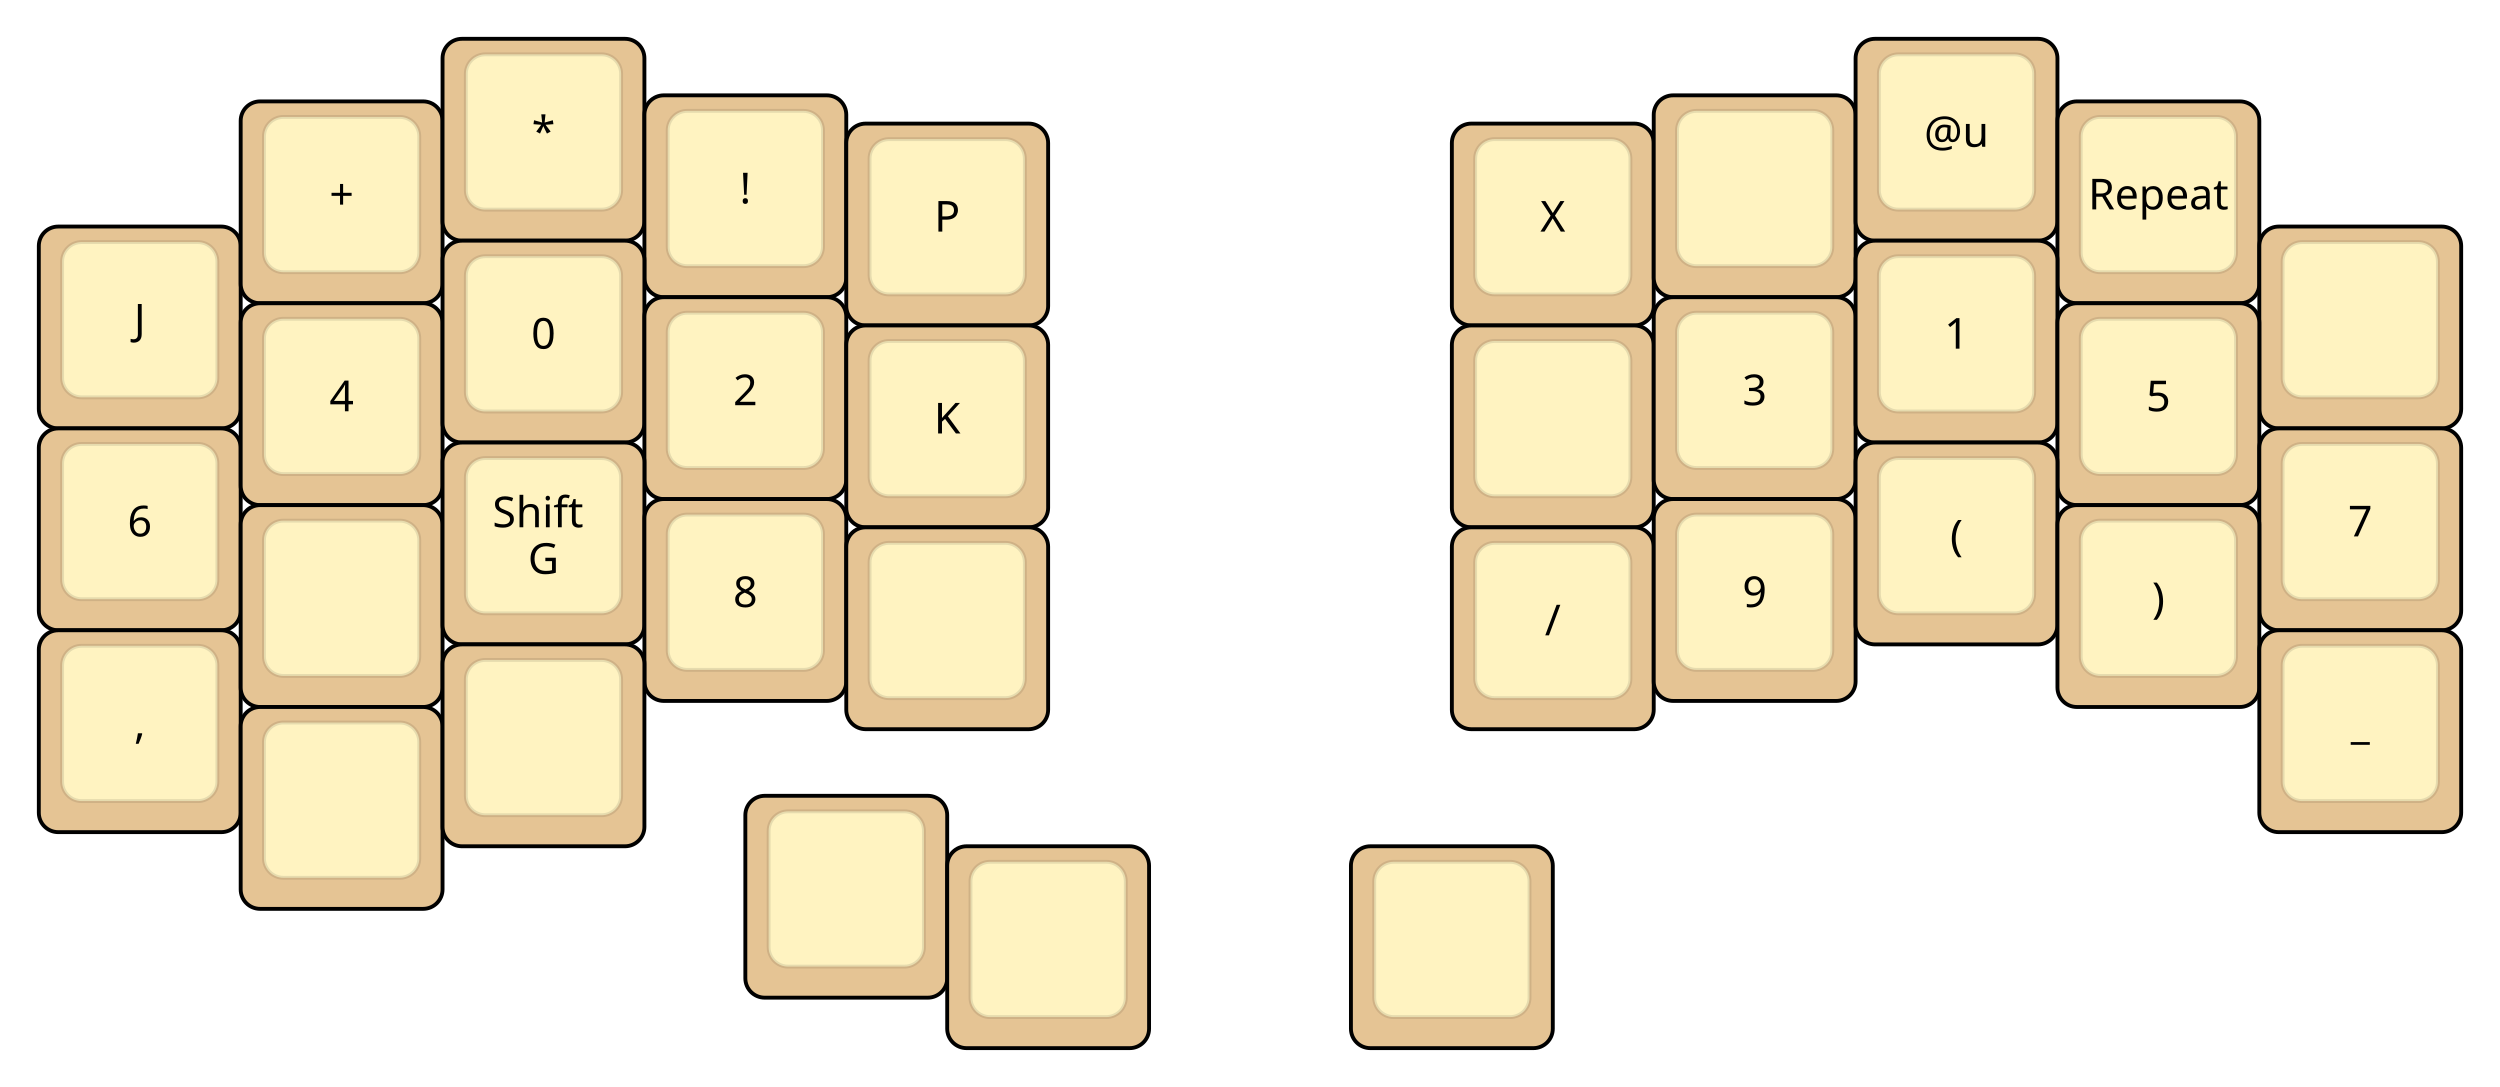
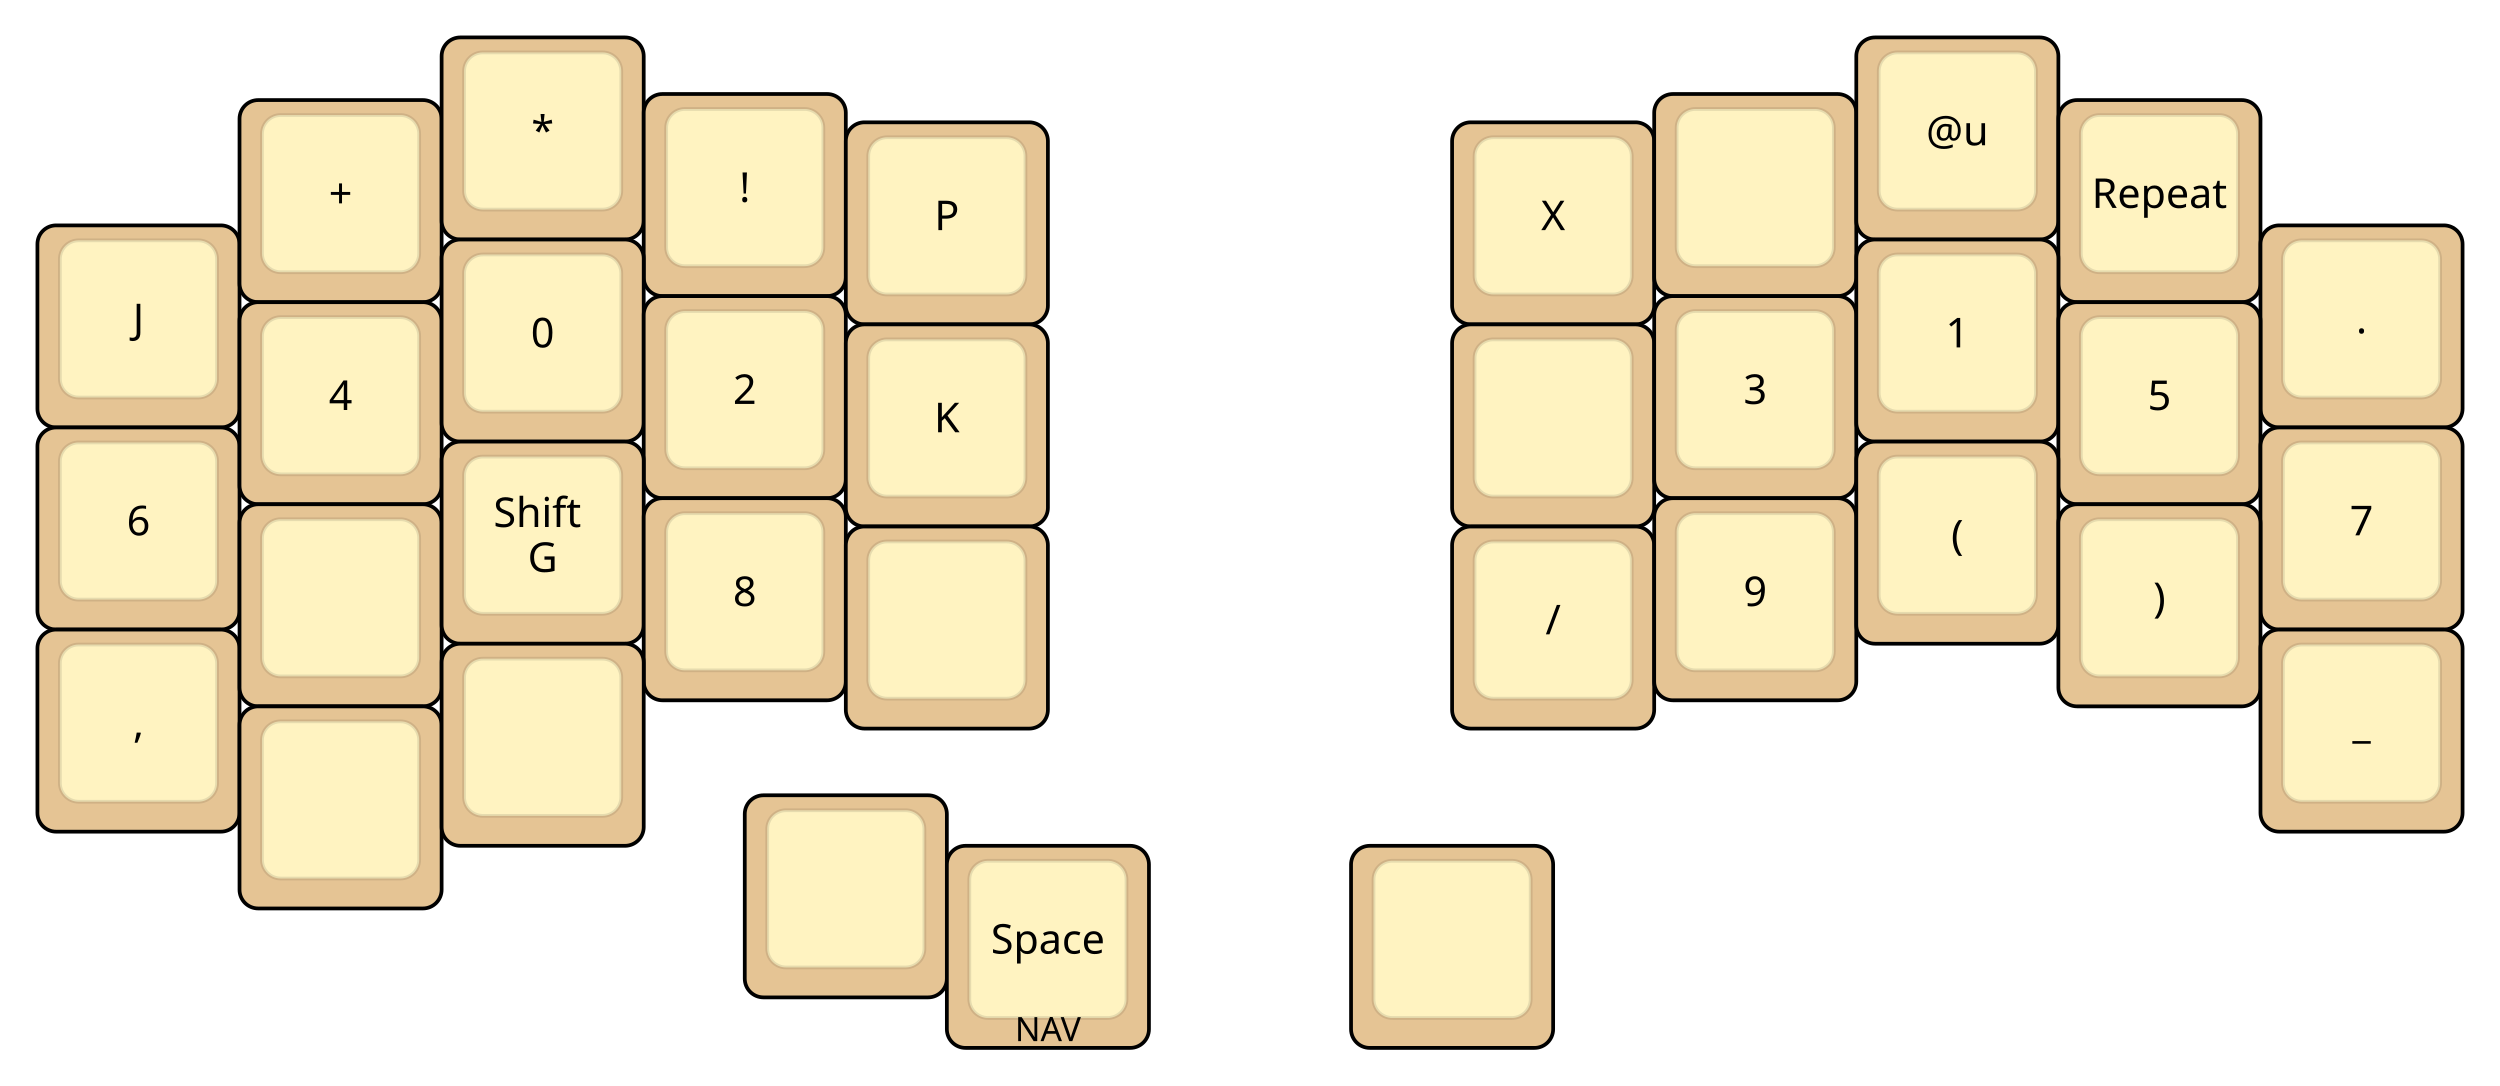
- <svg xmlns="http://www.w3.org/2000/svg" width="644px" height="280x" viewBox="0 0 644 280">
+ <svg xmlns="http://www.w3.org/2000/svg" width="668px" height="290x" viewBox="0 0 668 290">
  <style type="text/css">
    .keycap .border { stroke: black; stroke-width: 1; }
    .keycap .inner.border { stroke: rgba(0,0,0,.1); }
    .keycap { font-family: sans-serif; font-size: 11px}
+     .keycap .sub { font-size: 9px}
  </style>
  <g class="keycap management">
-     <rect x="10" y="58.36" width="52" height="52" rx="5" fill="#e5c494" class="outer border" />
-     <rect x="16" y="62.36" width="40" height="40" rx="5" fill="#fff3c1" class="inner border" />
-     <text x="36" y="82.36" text-anchor="middle" dominant-baseline="middle">
-       <tspan x="36" dy="0">J</tspan>
-     </text>
-   </g>
-   <g class="keycap default">
-     <rect x="62" y="26.12" width="52" height="52" rx="5" fill="#e5c494" class="outer border" />
-     <rect x="68" y="30.12" width="40" height="40" rx="5" fill="#fff3c1" class="inner border" />
-     <text x="88" y="50.12" text-anchor="middle" dominant-baseline="middle">
-       <tspan x="88" dy="0">+</tspan>
-     </text>
-   </g>
-   <g class="keycap default">
-     <rect x="114" y="10" width="52" height="52" rx="5" fill="#e5c494" class="outer border" />
-     <rect x="120" y="14" width="40" height="40" rx="5" fill="#fff3c1" class="inner border" />
-     <text x="140" y="34" text-anchor="middle" dominant-baseline="middle">
-       <tspan x="140" dy="0">*</tspan>
-     </text>
-   </g>
-   <g class="keycap default">
-     <rect x="166" y="24.56" width="52" height="52" rx="5" fill="#e5c494" class="outer border" />
-     <rect x="172" y="28.56" width="40" height="40" rx="5" fill="#fff3c1" class="inner border" />
-     <text x="192" y="48.56" text-anchor="middle" dominant-baseline="middle">
-       <tspan x="192" dy="0">!</tspan>
-     </text>
-   </g>
-   <g class="keycap management">
-     <rect x="218" y="31.84" width="52" height="52" rx="5" fill="#e5c494" class="outer border" />
-     <rect x="224" y="35.84" width="40" height="40" rx="5" fill="#fff3c1" class="inner border" />
-     <text x="244" y="55.84" text-anchor="middle" dominant-baseline="middle">
-       <tspan x="244" dy="0">P</tspan>
-     </text>
-   </g>
-   <g class="keycap default">
-     <rect x="374" y="31.84" width="52" height="52" rx="5" fill="#e5c494" class="outer border" />
-     <rect x="380" y="35.84" width="40" height="40" rx="5" fill="#fff3c1" class="inner border" />
-     <text x="400" y="55.84" text-anchor="middle" dominant-baseline="middle">
-       <tspan x="400" dy="0">X</tspan>
-     </text>
-   </g>
-   <g class="keycap blank">
-     <rect x="426" y="24.56" width="52" height="52" rx="5" fill="#e5c494" class="outer border" />
-     <rect x="432" y="28.56" width="40" height="40" rx="5" fill="#fff3c1" class="inner border" />
-   </g>
-   <g class="keycap management">
-     <rect x="478" y="10" width="52" height="52" rx="5" fill="#e5c494" class="outer border" />
-     <rect x="484" y="14" width="40" height="40" rx="5" fill="#fff3c1" class="inner border" />
-     <text x="504" y="34" text-anchor="middle" dominant-baseline="middle">
-       <tspan x="504" dy="0">@u</tspan>
+     <rect x="10" y="60.22" width="54" height="54" rx="5" fill="#e5c494" class="outer border" />
+     <rect x="16" y="64.22" width="42" height="42" rx="5" fill="#fff3c1" class="inner border" />
+     <text x="37" y="85.22" text-anchor="middle" dominant-baseline="middle" class="main">
+       <tspan x="37" dy="0">J</tspan>
+     </text>
+   </g>
+   <g class="keycap blank">
+     <rect x="64" y="26.74" width="54" height="54" rx="5" fill="#e5c494" class="outer border" />
+     <rect x="70" y="30.74" width="42" height="42" rx="5" fill="#fff3c1" class="inner border" />
+     <text x="91" y="51.74" text-anchor="middle" dominant-baseline="middle" class="main">
+       <tspan x="91" dy="0">+</tspan>
+     </text>
+   </g>
+   <g class="keycap blank">
+     <rect x="118" y="10" width="54" height="54" rx="5" fill="#e5c494" class="outer border" />
+     <rect x="124" y="14" width="42" height="42" rx="5" fill="#fff3c1" class="inner border" />
+     <text x="145" y="35" text-anchor="middle" dominant-baseline="middle" class="main">
+       <tspan x="145" dy="0">*</tspan>
+     </text>
+   </g>
+   <g class="keycap blank">
+     <rect x="172" y="25.12" width="54" height="54" rx="5" fill="#e5c494" class="outer border" />
+     <rect x="178" y="29.12" width="42" height="42" rx="5" fill="#fff3c1" class="inner border" />
+     <text x="199" y="50.12" text-anchor="middle" dominant-baseline="middle" class="main">
+       <tspan x="199" dy="0">!</tspan>
+     </text>
+   </g>
+   <g class="keycap management">
+     <rect x="226" y="32.68" width="54" height="54" rx="5" fill="#e5c494" class="outer border" />
+     <rect x="232" y="36.68" width="42" height="42" rx="5" fill="#fff3c1" class="inner border" />
+     <text x="253" y="57.68" text-anchor="middle" dominant-baseline="middle" class="main">
+       <tspan x="253" dy="0">P</tspan>
+     </text>
+   </g>
+   <g class="keycap blank">
+     <rect x="388" y="32.68" width="54" height="54" rx="5" fill="#e5c494" class="outer border" />
+     <rect x="394" y="36.68" width="42" height="42" rx="5" fill="#fff3c1" class="inner border" />
+     <text x="415" y="57.68" text-anchor="middle" dominant-baseline="middle" class="main">
+       <tspan x="415" dy="0">X</tspan>
+     </text>
+   </g>
+   <g class="keycap blank">
+     <rect x="442" y="25.12" width="54" height="54" rx="5" fill="#e5c494" class="outer border" />
+     <rect x="448" y="29.12" width="42" height="42" rx="5" fill="#fff3c1" class="inner border" />
+   </g>
+   <g class="keycap management">
+     <rect x="496" y="10" width="54" height="54" rx="5" fill="#e5c494" class="outer border" />
+     <rect x="502" y="14" width="42" height="42" rx="5" fill="#fff3c1" class="inner border" />
+     <text x="523" y="35" text-anchor="middle" dominant-baseline="middle" class="main">
+       <tspan x="523" dy="0">@u</tspan>
    </text>
  </g>
  <g class="keycap special">
-     <rect x="530" y="26.12" width="52" height="52" rx="5" fill="#e5c494" class="outer border" />
-     <rect x="536" y="30.12" width="40" height="40" rx="5" fill="#fff3c1" class="inner border" />
-     <text x="556" y="50.12" text-anchor="middle" dominant-baseline="middle">
-       <tspan x="556" dy="0">Repeat</tspan>
-     </text>
-   </g>
-   <g class="keycap blank">
-     <rect x="582" y="58.36" width="52" height="52" rx="5" fill="#e5c494" class="outer border" />
-     <rect x="588" y="62.36" width="40" height="40" rx="5" fill="#fff3c1" class="inner border" />
-   </g>
-   <g class="keycap default">
-     <rect x="10" y="110.36" width="52" height="52" rx="5" fill="#e5c494" class="outer border" />
-     <rect x="16" y="114.36" width="40" height="40" rx="5" fill="#fff3c1" class="inner border" />
-     <text x="36" y="134.36" text-anchor="middle" dominant-baseline="middle">
-       <tspan x="36" dy="0">6</tspan>
-     </text>
-   </g>
-   <g class="keycap default">
-     <rect x="62" y="78.12" width="52" height="52" rx="5" fill="#e5c494" class="outer border" />
-     <rect x="68" y="82.12" width="40" height="40" rx="5" fill="#fff3c1" class="inner border" />
-     <text x="88" y="102.12" text-anchor="middle" dominant-baseline="middle">
-       <tspan x="88" dy="0">4</tspan>
-     </text>
-   </g>
-   <g class="keycap default">
-     <rect x="114" y="62" width="52" height="52" rx="5" fill="#e5c494" class="outer border" />
-     <rect x="120" y="66" width="40" height="40" rx="5" fill="#fff3c1" class="inner border" />
-     <text x="140" y="86" text-anchor="middle" dominant-baseline="middle">
-       <tspan x="140" dy="0">0</tspan>
-     </text>
-   </g>
-   <g class="keycap default">
-     <rect x="166" y="76.56" width="52" height="52" rx="5" fill="#e5c494" class="outer border" />
-     <rect x="172" y="80.56" width="40" height="40" rx="5" fill="#fff3c1" class="inner border" />
-     <text x="192" y="100.56" text-anchor="middle" dominant-baseline="middle">
-       <tspan x="192" dy="0">2</tspan>
-     </text>
-   </g>
-   <g class="keycap management">
-     <rect x="218" y="83.84" width="52" height="52" rx="5" fill="#e5c494" class="outer border" />
-     <rect x="224" y="87.84" width="40" height="40" rx="5" fill="#fff3c1" class="inner border" />
-     <text x="244" y="107.84" text-anchor="middle" dominant-baseline="middle">
-       <tspan x="244" dy="0">K</tspan>
-     </text>
-   </g>
-   <g class="keycap blank">
-     <rect x="374" y="83.84" width="52" height="52" rx="5" fill="#e5c494" class="outer border" />
-     <rect x="380" y="87.84" width="40" height="40" rx="5" fill="#fff3c1" class="inner border" />
-   </g>
-   <g class="keycap default">
-     <rect x="426" y="76.56" width="52" height="52" rx="5" fill="#e5c494" class="outer border" />
-     <rect x="432" y="80.56" width="40" height="40" rx="5" fill="#fff3c1" class="inner border" />
-     <text x="452" y="100.56" text-anchor="middle" dominant-baseline="middle">
-       <tspan x="452" dy="0">3</tspan>
-     </text>
-   </g>
-   <g class="keycap default">
-     <rect x="478" y="62" width="52" height="52" rx="5" fill="#e5c494" class="outer border" />
-     <rect x="484" y="66" width="40" height="40" rx="5" fill="#fff3c1" class="inner border" />
-     <text x="504" y="86" text-anchor="middle" dominant-baseline="middle">
-       <tspan x="504" dy="0">1</tspan>
-     </text>
-   </g>
-   <g class="keycap default">
-     <rect x="530" y="78.12" width="52" height="52" rx="5" fill="#e5c494" class="outer border" />
-     <rect x="536" y="82.12" width="40" height="40" rx="5" fill="#fff3c1" class="inner border" />
-     <text x="556" y="102.12" text-anchor="middle" dominant-baseline="middle">
-       <tspan x="556" dy="0">5</tspan>
-     </text>
-   </g>
-   <g class="keycap default">
-     <rect x="582" y="110.36" width="52" height="52" rx="5" fill="#e5c494" class="outer border" />
-     <rect x="588" y="114.36" width="40" height="40" rx="5" fill="#fff3c1" class="inner border" />
-     <text x="608" y="134.36" text-anchor="middle" dominant-baseline="middle">
-       <tspan x="608" dy="0">7</tspan>
-     </text>
-   </g>
-   <g class="keycap default">
-     <rect x="10" y="162.36" width="52" height="52" rx="5" fill="#e5c494" class="outer border" />
-     <rect x="16" y="166.36" width="40" height="40" rx="5" fill="#fff3c1" class="inner border" />
-     <text x="36" y="186.36" text-anchor="middle" dominant-baseline="middle">
-       <tspan x="36" dy="0">,</tspan>
-     </text>
-   </g>
-   <g class="keycap blank">
-     <rect x="62" y="130.12" width="52" height="52" rx="5" fill="#e5c494" class="outer border" />
-     <rect x="68" y="134.12" width="40" height="40" rx="5" fill="#fff3c1" class="inner border" />
-   </g>
-   <g class="keycap management">
-     <rect x="114" y="114" width="52" height="52" rx="5" fill="#e5c494" class="outer border" />
-     <rect x="120" y="118" width="40" height="40" rx="5" fill="#fff3c1" class="inner border" />
-     <text x="140" y="132" text-anchor="middle" dominant-baseline="middle">
-       <tspan x="140" dy="0">Shift</tspan>
-       <tspan x="140" dy="12">G</tspan>
-     </text>
-   </g>
-   <g class="keycap default">
-     <rect x="166" y="128.56" width="52" height="52" rx="5" fill="#e5c494" class="outer border" />
-     <rect x="172" y="132.56" width="40" height="40" rx="5" fill="#fff3c1" class="inner border" />
-     <text x="192" y="152.56" text-anchor="middle" dominant-baseline="middle">
-       <tspan x="192" dy="0">8</tspan>
-     </text>
-   </g>
-   <g class="keycap blank">
-     <rect x="218" y="135.84" width="52" height="52" rx="5" fill="#e5c494" class="outer border" />
-     <rect x="224" y="139.84" width="40" height="40" rx="5" fill="#fff3c1" class="inner border" />
-   </g>
-   <g class="keycap default">
-     <rect x="374" y="135.84" width="52" height="52" rx="5" fill="#e5c494" class="outer border" />
-     <rect x="380" y="139.84" width="40" height="40" rx="5" fill="#fff3c1" class="inner border" />
-     <text x="400" y="159.84" text-anchor="middle" dominant-baseline="middle">
-       <tspan x="400" dy="0">/</tspan>
-     </text>
-   </g>
-   <g class="keycap default">
-     <rect x="426" y="128.56" width="52" height="52" rx="5" fill="#e5c494" class="outer border" />
-     <rect x="432" y="132.56" width="40" height="40" rx="5" fill="#fff3c1" class="inner border" />
-     <text x="452" y="152.56" text-anchor="middle" dominant-baseline="middle">
-       <tspan x="452" dy="0">9</tspan>
-     </text>
-   </g>
-   <g class="keycap management">
-     <rect x="478" y="114" width="52" height="52" rx="5" fill="#e5c494" class="outer border" />
-     <rect x="484" y="118" width="40" height="40" rx="5" fill="#fff3c1" class="inner border" />
-     <text x="504" y="138" text-anchor="middle" dominant-baseline="middle">
-       <tspan x="504" dy="0">(</tspan>
-     </text>
-   </g>
-   <g class="keycap management">
-     <rect x="530" y="130.12" width="52" height="52" rx="5" fill="#e5c494" class="outer border" />
-     <rect x="536" y="134.12" width="40" height="40" rx="5" fill="#fff3c1" class="inner border" />
-     <text x="556" y="154.12" text-anchor="middle" dominant-baseline="middle">
-       <tspan x="556" dy="0">)</tspan>
-     </text>
-   </g>
-   <g class="keycap default">
-     <rect x="582" y="162.36" width="52" height="52" rx="5" fill="#e5c494" class="outer border" />
-     <rect x="588" y="166.36" width="40" height="40" rx="5" fill="#fff3c1" class="inner border" />
-     <text x="608" y="186.36" text-anchor="middle" dominant-baseline="middle">
-       <tspan x="608" dy="0">_</tspan>
-     </text>
-   </g>
-   <g class="keycap blank">
-     <rect x="62" y="182.12" width="52" height="52" rx="5" fill="#e5c494" class="outer border" />
-     <rect x="68" y="186.12" width="40" height="40" rx="5" fill="#fff3c1" class="inner border" />
-   </g>
-   <g class="keycap blank">
-     <rect x="114" y="166" width="52" height="52" rx="5" fill="#e5c494" class="outer border" />
-     <rect x="120" y="170" width="40" height="40" rx="5" fill="#fff3c1" class="inner border" />
-   </g>
-   <g class="keycap blank">
-     <rect x="192" y="205" width="52" height="52" rx="5" fill="#e5c494" class="outer border" />
-     <rect x="198" y="209" width="40" height="40" rx="5" fill="#fff3c1" class="inner border" />
-   </g>
-   <g class="keycap blank">
-     <rect x="244" y="218" width="52" height="52" rx="5" fill="#e5c494" class="outer border" />
-     <rect x="250" y="222" width="40" height="40" rx="5" fill="#fff3c1" class="inner border" />
-   </g>
-   <g class="keycap blank">
-     <rect x="348" y="218" width="52" height="52" rx="5" fill="#e5c494" class="outer border" />
-     <rect x="354" y="222" width="40" height="40" rx="5" fill="#fff3c1" class="inner border" />
+     <rect x="550" y="26.74" width="54" height="54" rx="5" fill="#e5c494" class="outer border" />
+     <rect x="556" y="30.74" width="42" height="42" rx="5" fill="#fff3c1" class="inner border" />
+     <text x="577" y="51.74" text-anchor="middle" dominant-baseline="middle" class="main">
+       <tspan x="577" dy="0">Repeat</tspan>
+     </text>
+   </g>
+   <g class="keycap blank">
+     <rect x="604" y="60.22" width="54" height="54" rx="5" fill="#e5c494" class="outer border" />
+     <rect x="610" y="64.22" width="42" height="42" rx="5" fill="#fff3c1" class="inner border" />
+     <text x="631" y="85.22" text-anchor="middle" dominant-baseline="middle" class="main">
+       <tspan x="631" dy="0">.</tspan>
+     </text>
+   </g>
+   <g class="keycap default">
+     <rect x="10" y="114.22" width="54" height="54" rx="5" fill="#e5c494" class="outer border" />
+     <rect x="16" y="118.22" width="42" height="42" rx="5" fill="#fff3c1" class="inner border" />
+     <text x="37" y="139.22" text-anchor="middle" dominant-baseline="middle" class="main">
+       <tspan x="37" dy="0">6</tspan>
+     </text>
+   </g>
+   <g class="keycap default">
+     <rect x="64" y="80.74" width="54" height="54" rx="5" fill="#e5c494" class="outer border" />
+     <rect x="70" y="84.74" width="42" height="42" rx="5" fill="#fff3c1" class="inner border" />
+     <text x="91" y="105.74" text-anchor="middle" dominant-baseline="middle" class="main">
+       <tspan x="91" dy="0">4</tspan>
+     </text>
+   </g>
+   <g class="keycap default">
+     <rect x="118" y="64" width="54" height="54" rx="5" fill="#e5c494" class="outer border" />
+     <rect x="124" y="68" width="42" height="42" rx="5" fill="#fff3c1" class="inner border" />
+     <text x="145" y="89" text-anchor="middle" dominant-baseline="middle" class="main">
+       <tspan x="145" dy="0">0</tspan>
+     </text>
+   </g>
+   <g class="keycap default">
+     <rect x="172" y="79.12" width="54" height="54" rx="5" fill="#e5c494" class="outer border" />
+     <rect x="178" y="83.12" width="42" height="42" rx="5" fill="#fff3c1" class="inner border" />
+     <text x="199" y="104.12" text-anchor="middle" dominant-baseline="middle" class="main">
+       <tspan x="199" dy="0">2</tspan>
+     </text>
+   </g>
+   <g class="keycap management">
+     <rect x="226" y="86.68" width="54" height="54" rx="5" fill="#e5c494" class="outer border" />
+     <rect x="232" y="90.68" width="42" height="42" rx="5" fill="#fff3c1" class="inner border" />
+     <text x="253" y="111.68" text-anchor="middle" dominant-baseline="middle" class="main">
+       <tspan x="253" dy="0">K</tspan>
+     </text>
+   </g>
+   <g class="keycap blank">
+     <rect x="388" y="86.68" width="54" height="54" rx="5" fill="#e5c494" class="outer border" />
+     <rect x="394" y="90.68" width="42" height="42" rx="5" fill="#fff3c1" class="inner border" />
+   </g>
+   <g class="keycap default">
+     <rect x="442" y="79.12" width="54" height="54" rx="5" fill="#e5c494" class="outer border" />
+     <rect x="448" y="83.12" width="42" height="42" rx="5" fill="#fff3c1" class="inner border" />
+     <text x="469" y="104.12" text-anchor="middle" dominant-baseline="middle" class="main">
+       <tspan x="469" dy="0">3</tspan>
+     </text>
+   </g>
+   <g class="keycap default">
+     <rect x="496" y="64" width="54" height="54" rx="5" fill="#e5c494" class="outer border" />
+     <rect x="502" y="68" width="42" height="42" rx="5" fill="#fff3c1" class="inner border" />
+     <text x="523" y="89" text-anchor="middle" dominant-baseline="middle" class="main">
+       <tspan x="523" dy="0">1</tspan>
+     </text>
+   </g>
+   <g class="keycap default">
+     <rect x="550" y="80.74" width="54" height="54" rx="5" fill="#e5c494" class="outer border" />
+     <rect x="556" y="84.74" width="42" height="42" rx="5" fill="#fff3c1" class="inner border" />
+     <text x="577" y="105.74" text-anchor="middle" dominant-baseline="middle" class="main">
+       <tspan x="577" dy="0">5</tspan>
+     </text>
+   </g>
+   <g class="keycap default">
+     <rect x="604" y="114.22" width="54" height="54" rx="5" fill="#e5c494" class="outer border" />
+     <rect x="610" y="118.22" width="42" height="42" rx="5" fill="#fff3c1" class="inner border" />
+     <text x="631" y="139.22" text-anchor="middle" dominant-baseline="middle" class="main">
+       <tspan x="631" dy="0">7</tspan>
+     </text>
+   </g>
+   <g class="keycap blank">
+     <rect x="10" y="168.22" width="54" height="54" rx="5" fill="#e5c494" class="outer border" />
+     <rect x="16" y="172.22" width="42" height="42" rx="5" fill="#fff3c1" class="inner border" />
+     <text x="37" y="193.22" text-anchor="middle" dominant-baseline="middle" class="main">
+       <tspan x="37" dy="0">,</tspan>
+     </text>
+   </g>
+   <g class="keycap blank">
+     <rect x="64" y="134.74" width="54" height="54" rx="5" fill="#e5c494" class="outer border" />
+     <rect x="70" y="138.74" width="42" height="42" rx="5" fill="#fff3c1" class="inner border" />
+   </g>
+   <g class="keycap management">
+     <rect x="118" y="118" width="54" height="54" rx="5" fill="#e5c494" class="outer border" />
+     <rect x="124" y="122" width="42" height="42" rx="5" fill="#fff3c1" class="inner border" />
+     <text x="145" y="137" text-anchor="middle" dominant-baseline="middle" class="main">
+       <tspan x="145" dy="0">Shift</tspan>
+       <tspan x="145" dy="12">G</tspan>
+     </text>
+   </g>
+   <g class="keycap default">
+     <rect x="172" y="133.12" width="54" height="54" rx="5" fill="#e5c494" class="outer border" />
+     <rect x="178" y="137.12" width="42" height="42" rx="5" fill="#fff3c1" class="inner border" />
+     <text x="199" y="158.12" text-anchor="middle" dominant-baseline="middle" class="main">
+       <tspan x="199" dy="0">8</tspan>
+     </text>
+   </g>
+   <g class="keycap blank">
+     <rect x="226" y="140.68" width="54" height="54" rx="5" fill="#e5c494" class="outer border" />
+     <rect x="232" y="144.68" width="42" height="42" rx="5" fill="#fff3c1" class="inner border" />
+   </g>
+   <g class="keycap blank">
+     <rect x="388" y="140.68" width="54" height="54" rx="5" fill="#e5c494" class="outer border" />
+     <rect x="394" y="144.68" width="42" height="42" rx="5" fill="#fff3c1" class="inner border" />
+     <text x="415" y="165.68" text-anchor="middle" dominant-baseline="middle" class="main">
+       <tspan x="415" dy="0">/</tspan>
+     </text>
+   </g>
+   <g class="keycap default">
+     <rect x="442" y="133.12" width="54" height="54" rx="5" fill="#e5c494" class="outer border" />
+     <rect x="448" y="137.12" width="42" height="42" rx="5" fill="#fff3c1" class="inner border" />
+     <text x="469" y="158.12" text-anchor="middle" dominant-baseline="middle" class="main">
+       <tspan x="469" dy="0">9</tspan>
+     </text>
+   </g>
+   <g class="keycap management">
+     <rect x="496" y="118" width="54" height="54" rx="5" fill="#e5c494" class="outer border" />
+     <rect x="502" y="122" width="42" height="42" rx="5" fill="#fff3c1" class="inner border" />
+     <text x="523" y="143" text-anchor="middle" dominant-baseline="middle" class="main">
+       <tspan x="523" dy="0">(</tspan>
+     </text>
+   </g>
+   <g class="keycap management">
+     <rect x="550" y="134.74" width="54" height="54" rx="5" fill="#e5c494" class="outer border" />
+     <rect x="556" y="138.74" width="42" height="42" rx="5" fill="#fff3c1" class="inner border" />
+     <text x="577" y="159.74" text-anchor="middle" dominant-baseline="middle" class="main">
+       <tspan x="577" dy="0">)</tspan>
+     </text>
+   </g>
+   <g class="keycap blank">
+     <rect x="604" y="168.22" width="54" height="54" rx="5" fill="#e5c494" class="outer border" />
+     <rect x="610" y="172.22" width="42" height="42" rx="5" fill="#fff3c1" class="inner border" />
+     <text x="631" y="193.22" text-anchor="middle" dominant-baseline="middle" class="main">
+       <tspan x="631" dy="0">_</tspan>
+     </text>
+   </g>
+   <g class="keycap blank">
+     <rect x="64" y="188.74" width="54" height="54" rx="5" fill="#e5c494" class="outer border" />
+     <rect x="70" y="192.74" width="42" height="42" rx="5" fill="#fff3c1" class="inner border" />
+   </g>
+   <g class="keycap blank">
+     <rect x="118" y="172" width="54" height="54" rx="5" fill="#e5c494" class="outer border" />
+     <rect x="124" y="176" width="42" height="42" rx="5" fill="#fff3c1" class="inner border" />
+   </g>
+   <g class="keycap blank">
+     <rect x="199" y="212.5" width="54" height="54" rx="5" fill="#e5c494" class="outer border" />
+     <rect x="205" y="216.5" width="42" height="42" rx="5" fill="#fff3c1" class="inner border" />
+   </g>
+   <g class="keycap management">
+     <rect x="253" y="226" width="54" height="54" rx="5" fill="#e5c494" class="outer border" />
+     <rect x="259" y="230" width="42" height="42" rx="5" fill="#fff3c1" class="inner border" />
+     <text x="280" y="251" text-anchor="middle" dominant-baseline="middle" class="main">
+       <tspan x="280" dy="0">Space</tspan>
+     </text>
+     <text x="280" y="278.2" text-anchor="middle" class="sub">NAV</text>
+   </g>
+   <g class="keycap blank">
+     <rect x="361" y="226" width="54" height="54" rx="5" fill="#e5c494" class="outer border" />
+     <rect x="367" y="230" width="42" height="42" rx="5" fill="#fff3c1" class="inner border" />
  </g>
</svg>
